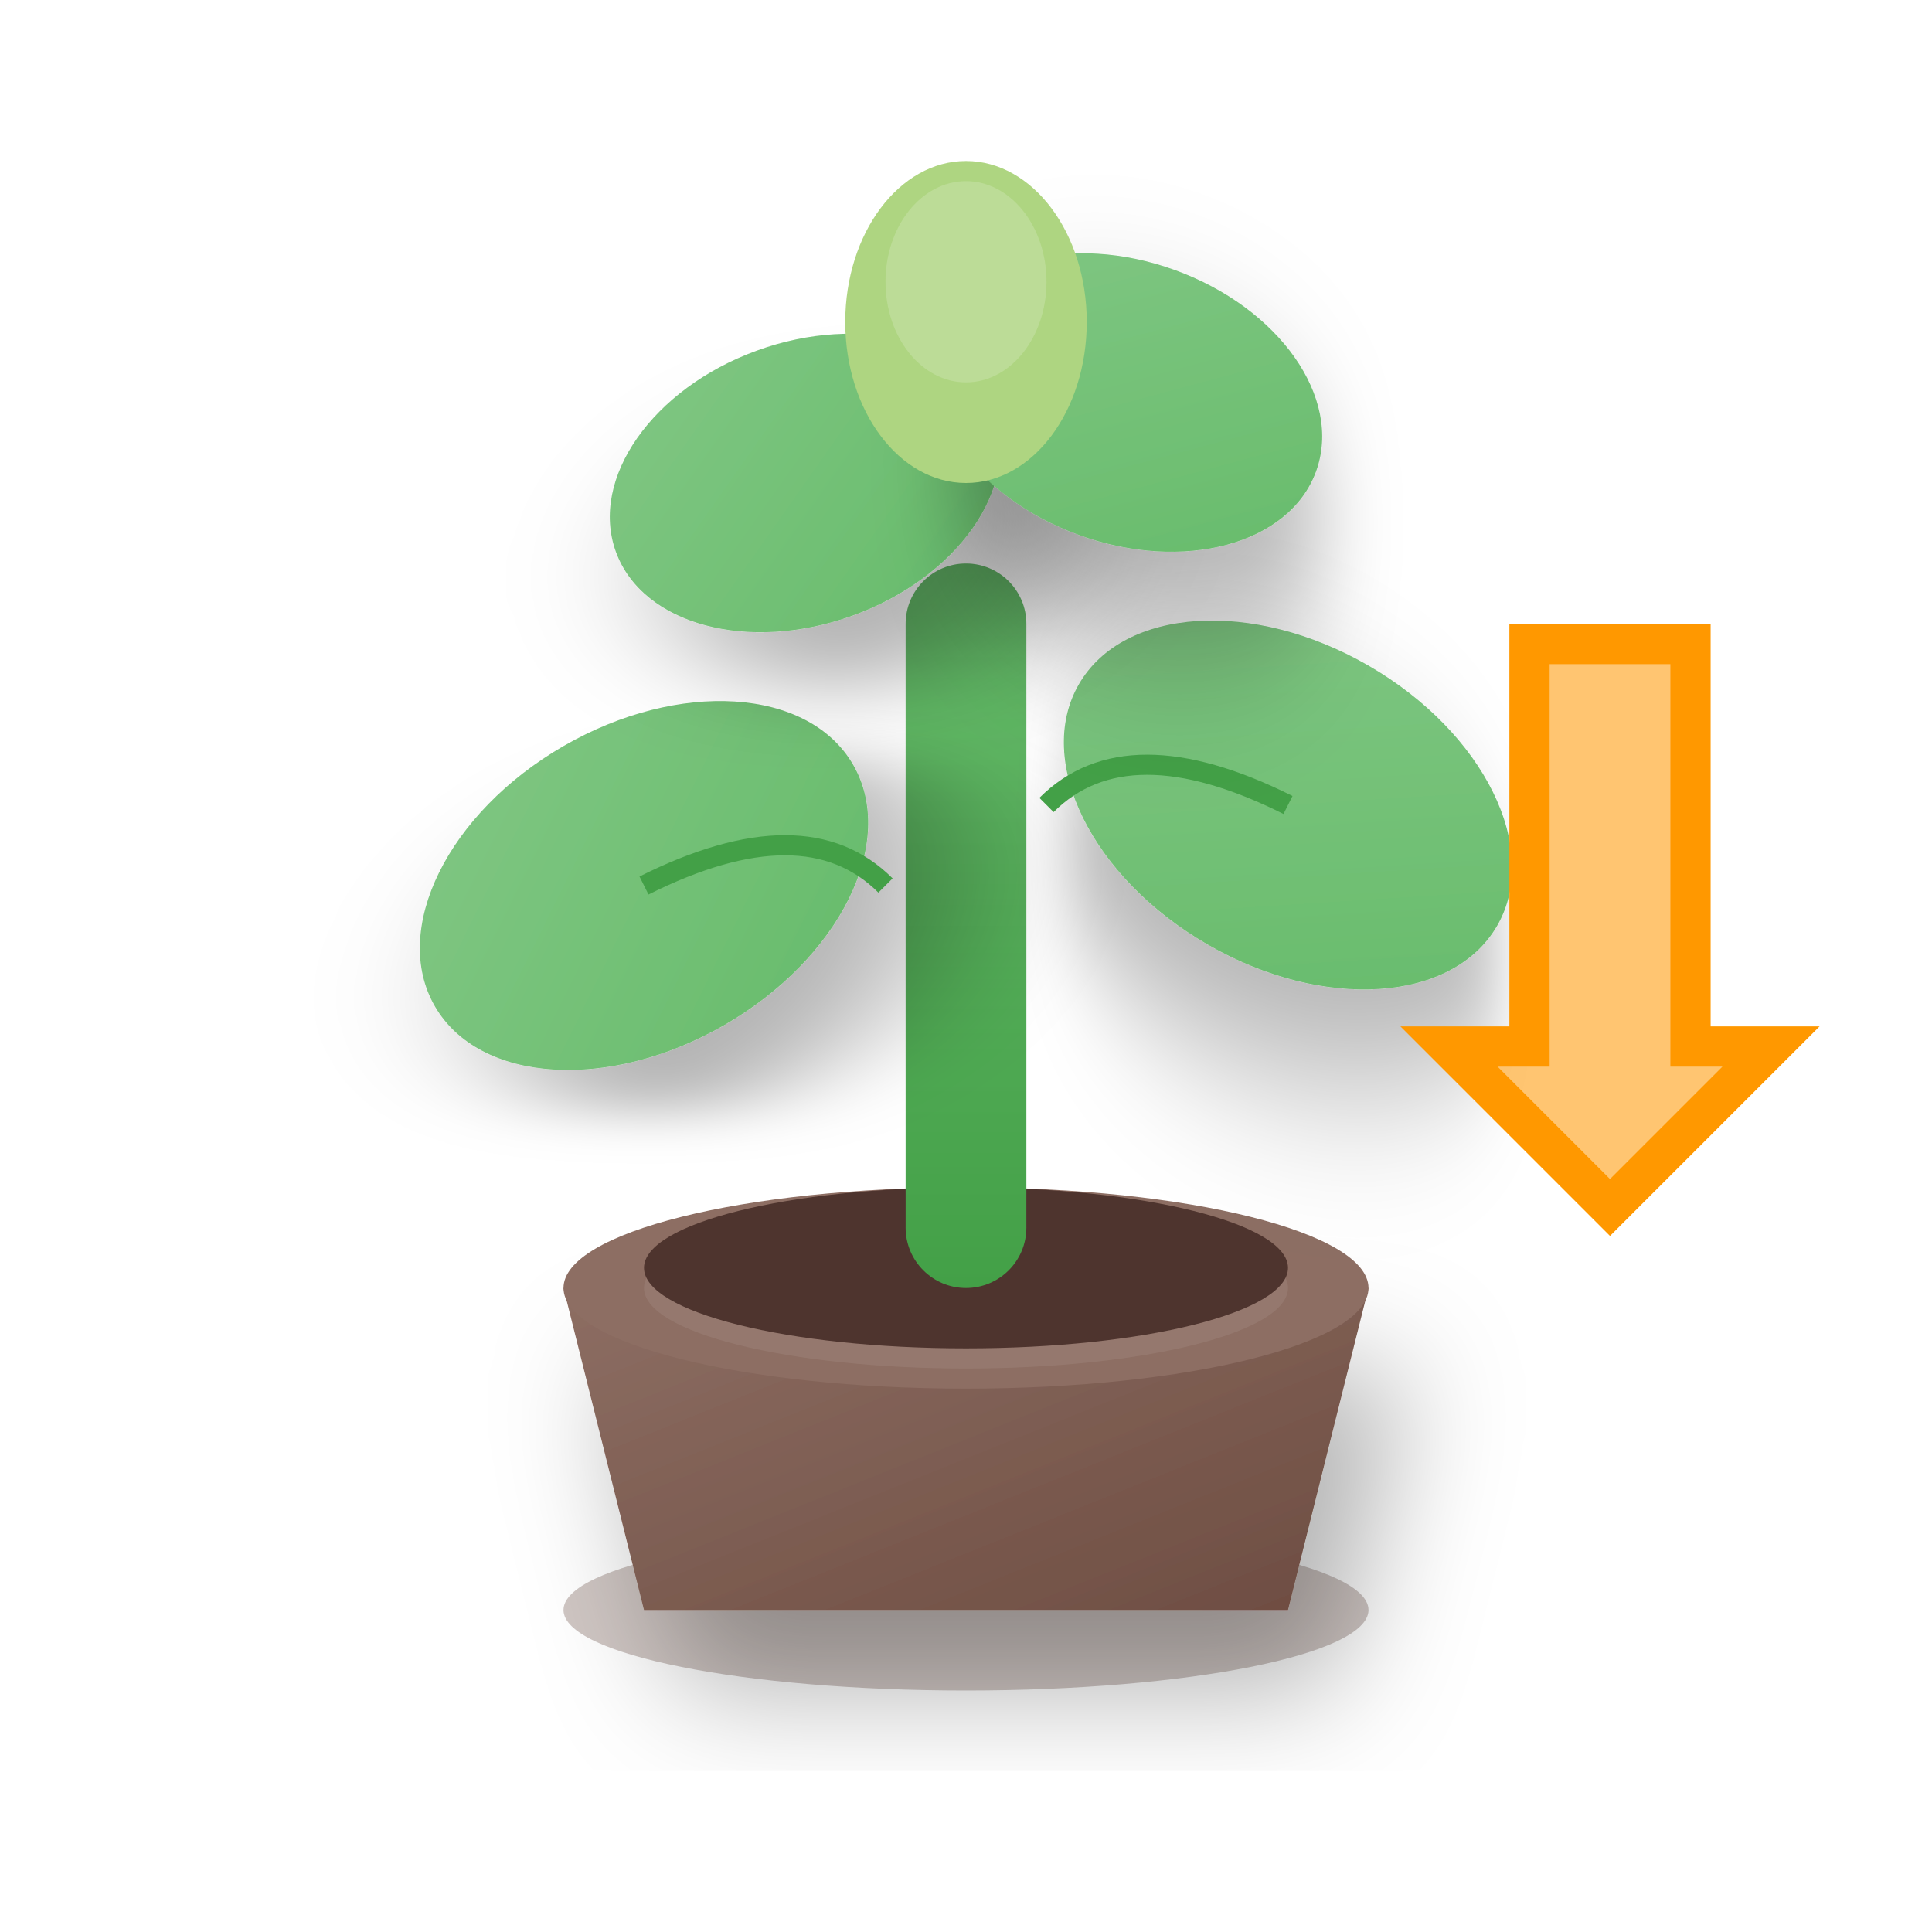
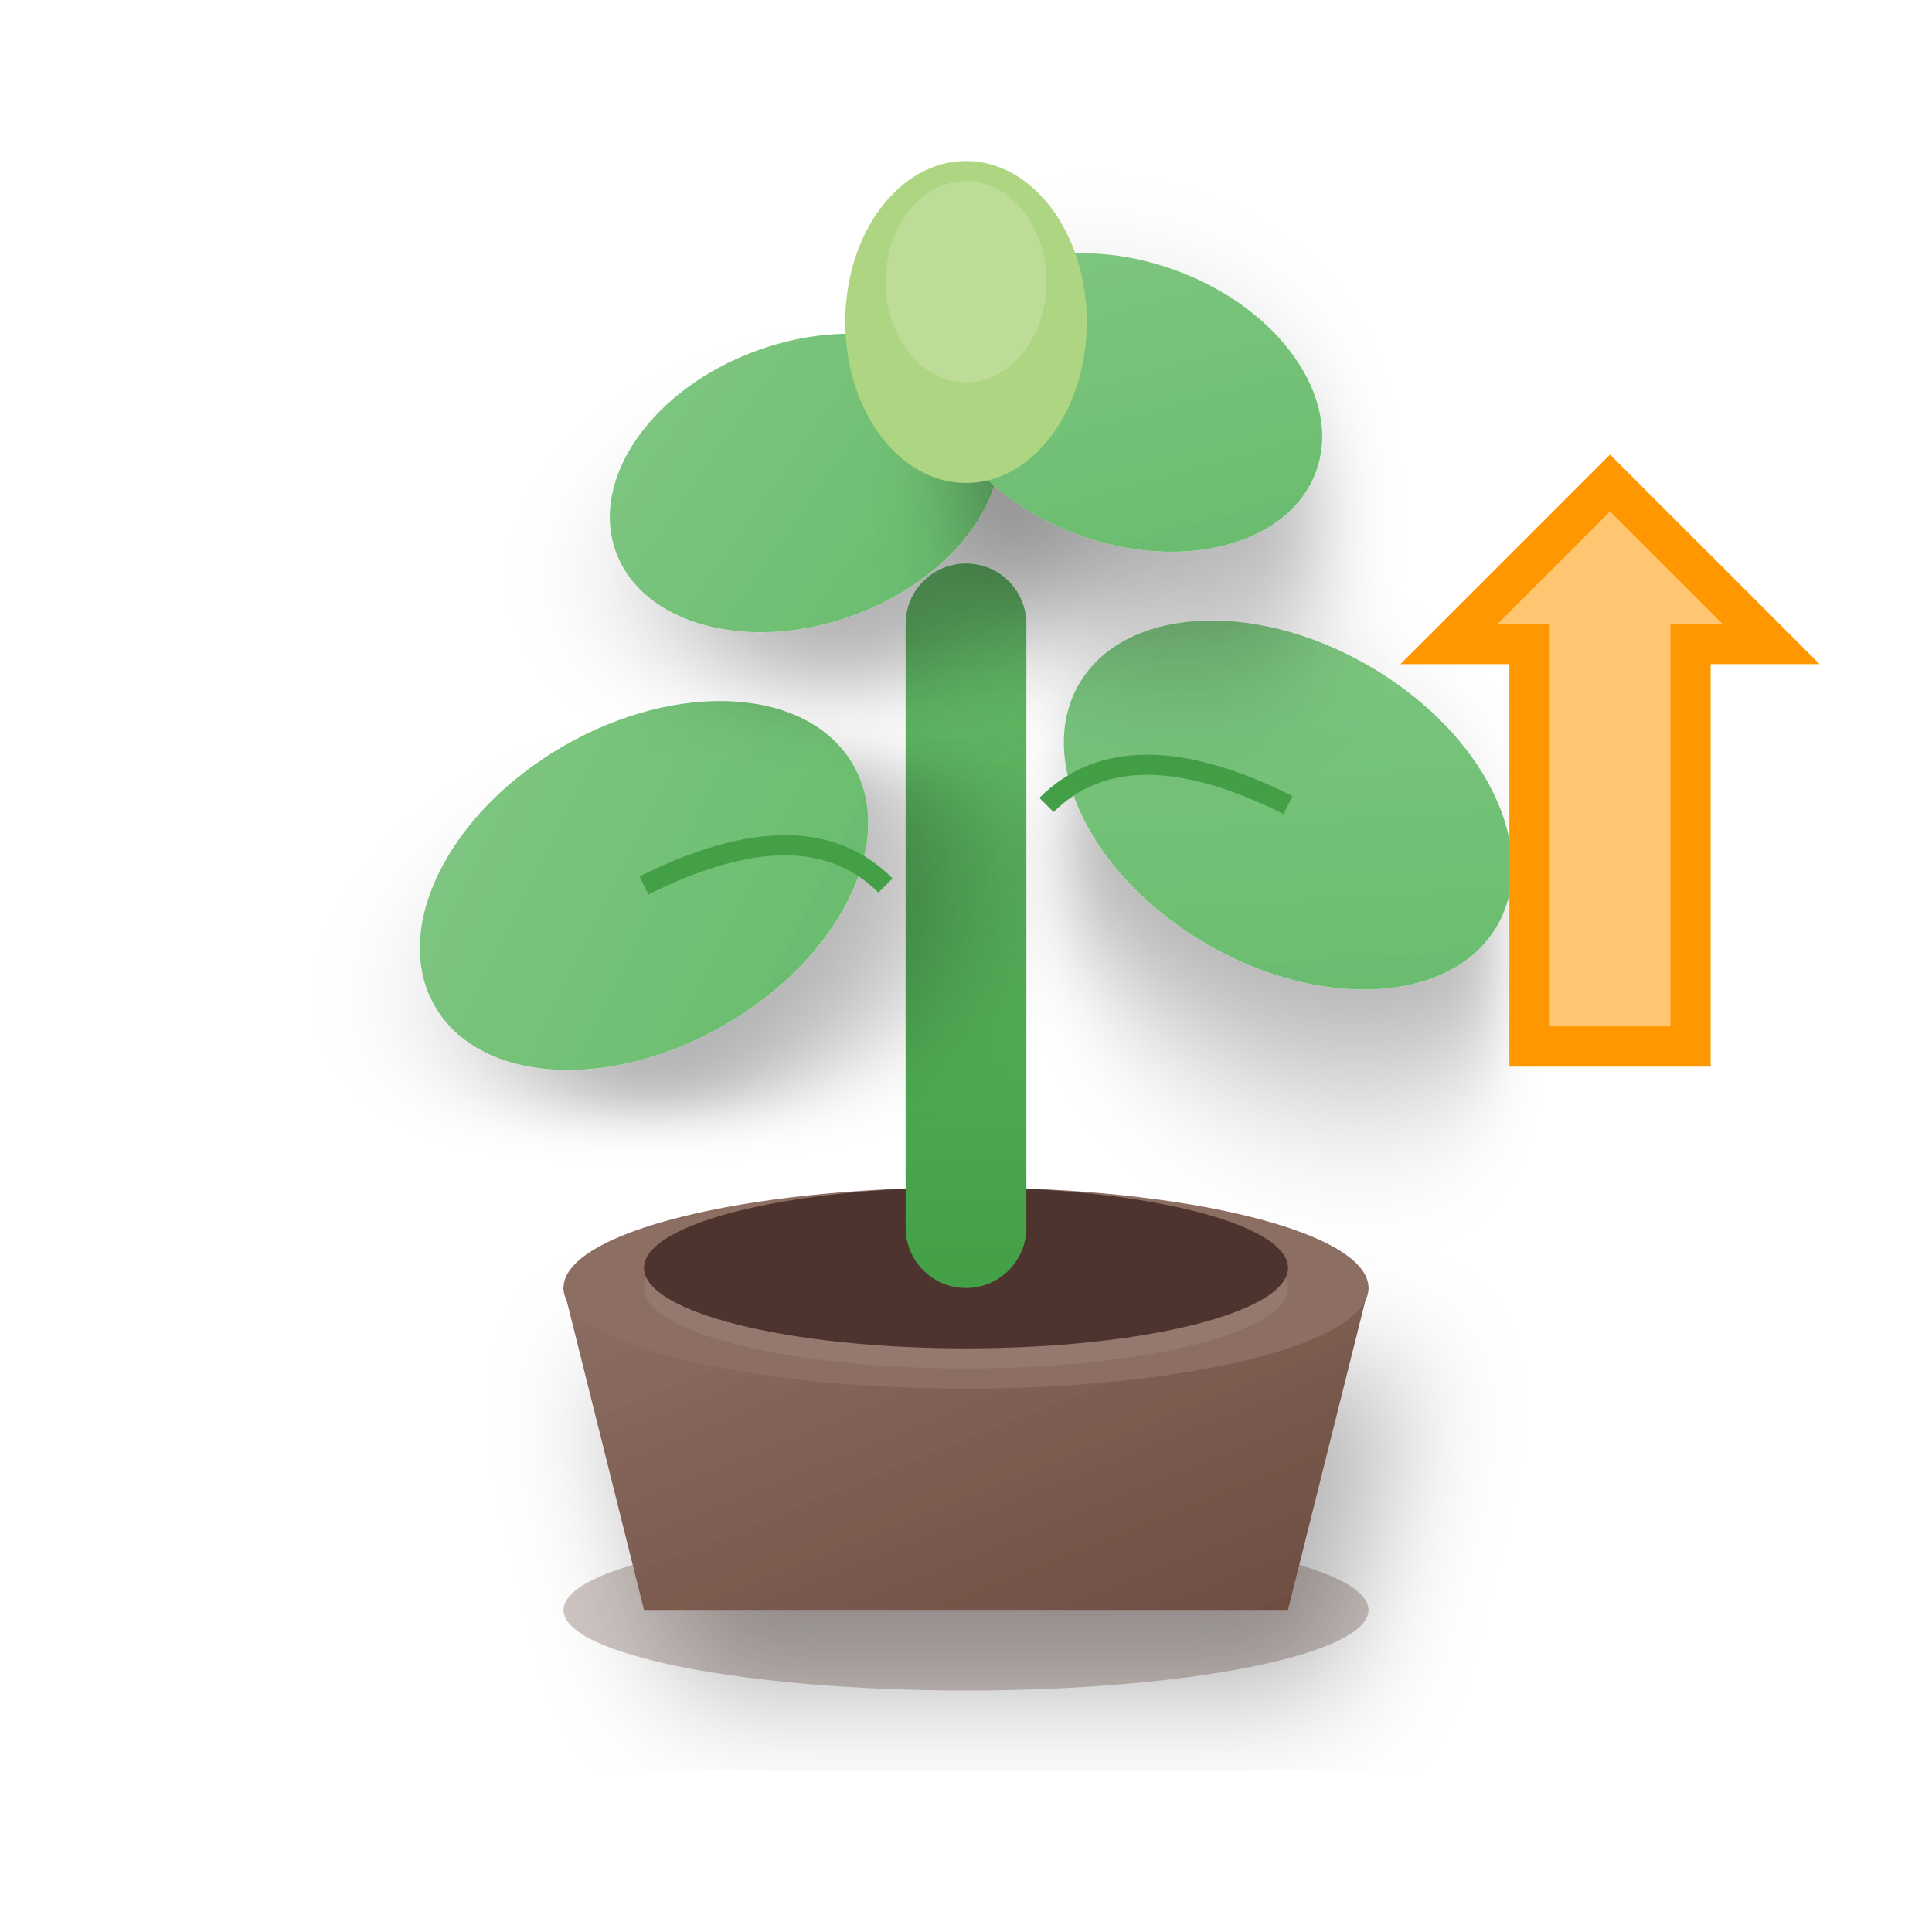
<svg xmlns="http://www.w3.org/2000/svg" viewBox="0 0 48 48" width="48" height="48">
  <defs>
    <linearGradient id="plantGradient" x1="0%" y1="0%" x2="0%" y2="100%">
      <stop offset="0%" style="stop-color:#66BB6A;stop-opacity:1" />
      <stop offset="100%" style="stop-color:#43A047;stop-opacity:1" />
    </linearGradient>
    <linearGradient id="potGradient" x1="0%" y1="0%" x2="100%" y2="100%">
      <stop offset="0%" style="stop-color:#8D6E63;stop-opacity:1" />
      <stop offset="100%" style="stop-color:#6D4C41;stop-opacity:1" />
    </linearGradient>
    <linearGradient id="leafGradient" x1="0%" y1="0%" x2="100%" y2="100%">
      <stop offset="0%" style="stop-color:#81C784;stop-opacity:1" />
      <stop offset="100%" style="stop-color:#66BB6A;stop-opacity:1" />
    </linearGradient>
    <filter id="growthShadow" x="-50%" y="-50%" width="200%" height="200%">
      <feGaussianBlur in="SourceAlpha" stdDeviation="1.5" />
      <feOffset dx="1" dy="2" result="offsetblur" />
      <feComponentTransfer>
        <feFuncA type="linear" slope="0.3" />
      </feComponentTransfer>
      <feMerge>
        <feMergeNode />
        <feMergeNode in="SourceGraphic" />
      </feMerge>
    </filter>
  </defs>
  <ellipse cx="24" cy="40" rx="10" ry="2" fill="#5D4037" opacity="0.3" />
  <path d="M 14,32 L 16,40 L 32,40 L 34,32 Z" fill="url(#potGradient)" filter="url(#growthShadow)" />
  <ellipse cx="24" cy="32" rx="10" ry="2.5" fill="#8D6E63" />
  <ellipse cx="24" cy="32" rx="8" ry="2" fill="#A1887F" opacity="0.4" />
  <ellipse cx="24" cy="31.5" rx="8" ry="2" fill="#4E342E" />
  <rect x="22.5" y="14" width="3" height="18" rx="1.5" fill="url(#plantGradient)" />
  <ellipse cx="16" cy="22" rx="6" ry="4" fill="url(#leafGradient)" transform="rotate(-30 16 22)" filter="url(#growthShadow)" />
  <path d="M 16,22 Q 20,20 22,22" stroke="#43A047" stroke-width="0.5" fill="none" />
  <ellipse cx="32" cy="20" rx="6" ry="4" fill="url(#leafGradient)" transform="rotate(30 32 20)" filter="url(#growthShadow)" />
  <path d="M 32,20 Q 28,18 26,20" stroke="#43A047" stroke-width="0.5" fill="none" />
  <ellipse cx="20" cy="12" rx="5" ry="3.5" fill="url(#leafGradient)" transform="rotate(-20 20 12)" filter="url(#growthShadow)" />
  <ellipse cx="28" cy="10" rx="5" ry="3.5" fill="url(#leafGradient)" transform="rotate(20 28 10)" filter="url(#growthShadow)" />
  <ellipse cx="24" cy="8" rx="3" ry="4" fill="#AED581" />
  <ellipse cx="24" cy="7" rx="2" ry="2.5" fill="#C5E1A5" opacity="0.6" />
-   <path d="M 38,16 L 38,26 L 36,26 L 40,30 L 44,26 L 42,26 L 42,16 Z" fill="#FFB74D" opacity="0.8" />
-   <path d="M 38,16 L 38,26 L 36,26 L 40,30 L 44,26 L 42,26 L 42,16 Z" fill="none" stroke="#FF9800" stroke-width="1" />
+   <path d="M 38,26 L 38,16 L 36,16 L 40,12 L 44,16 L 42,16 L 42,26 Z" fill="#FFB74D" opacity="0.8" />
+   <path d="M 38,26 L 38,16 L 36,16 L 40,12 L 44,16 L 42,16 L 42,26 Z" fill="none" stroke="#FF9800" stroke-width="1" />
</svg>
